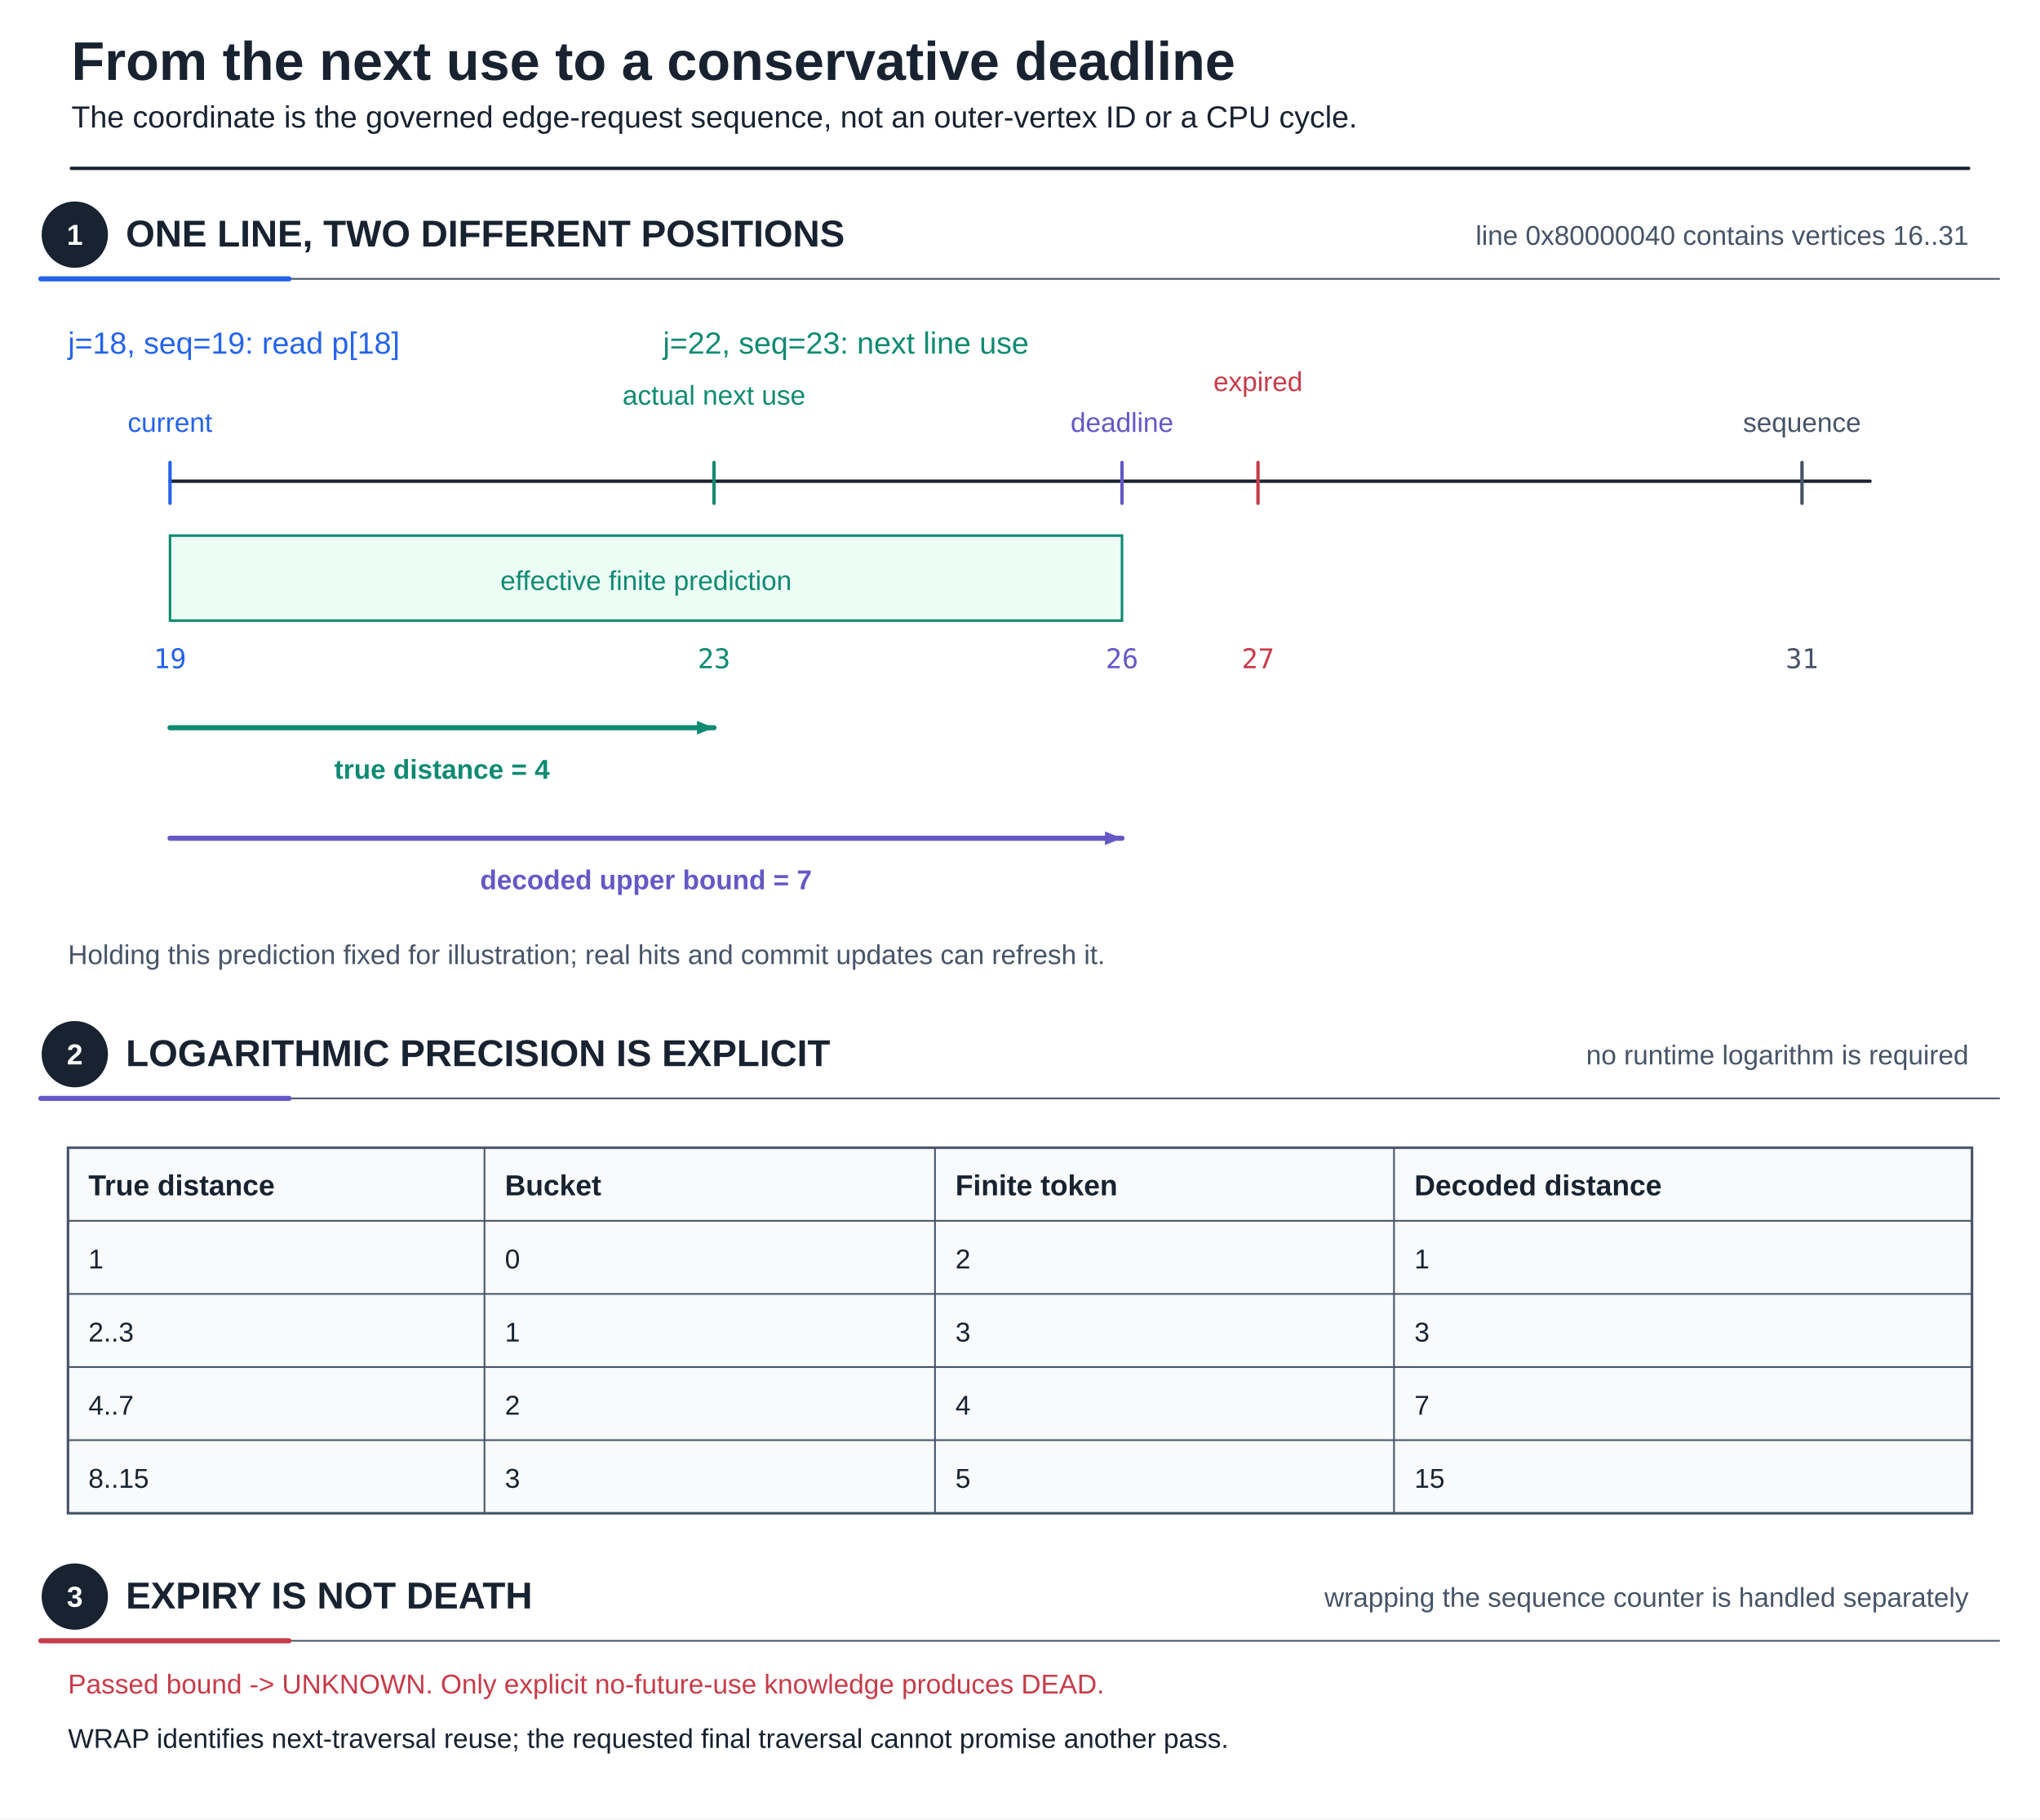
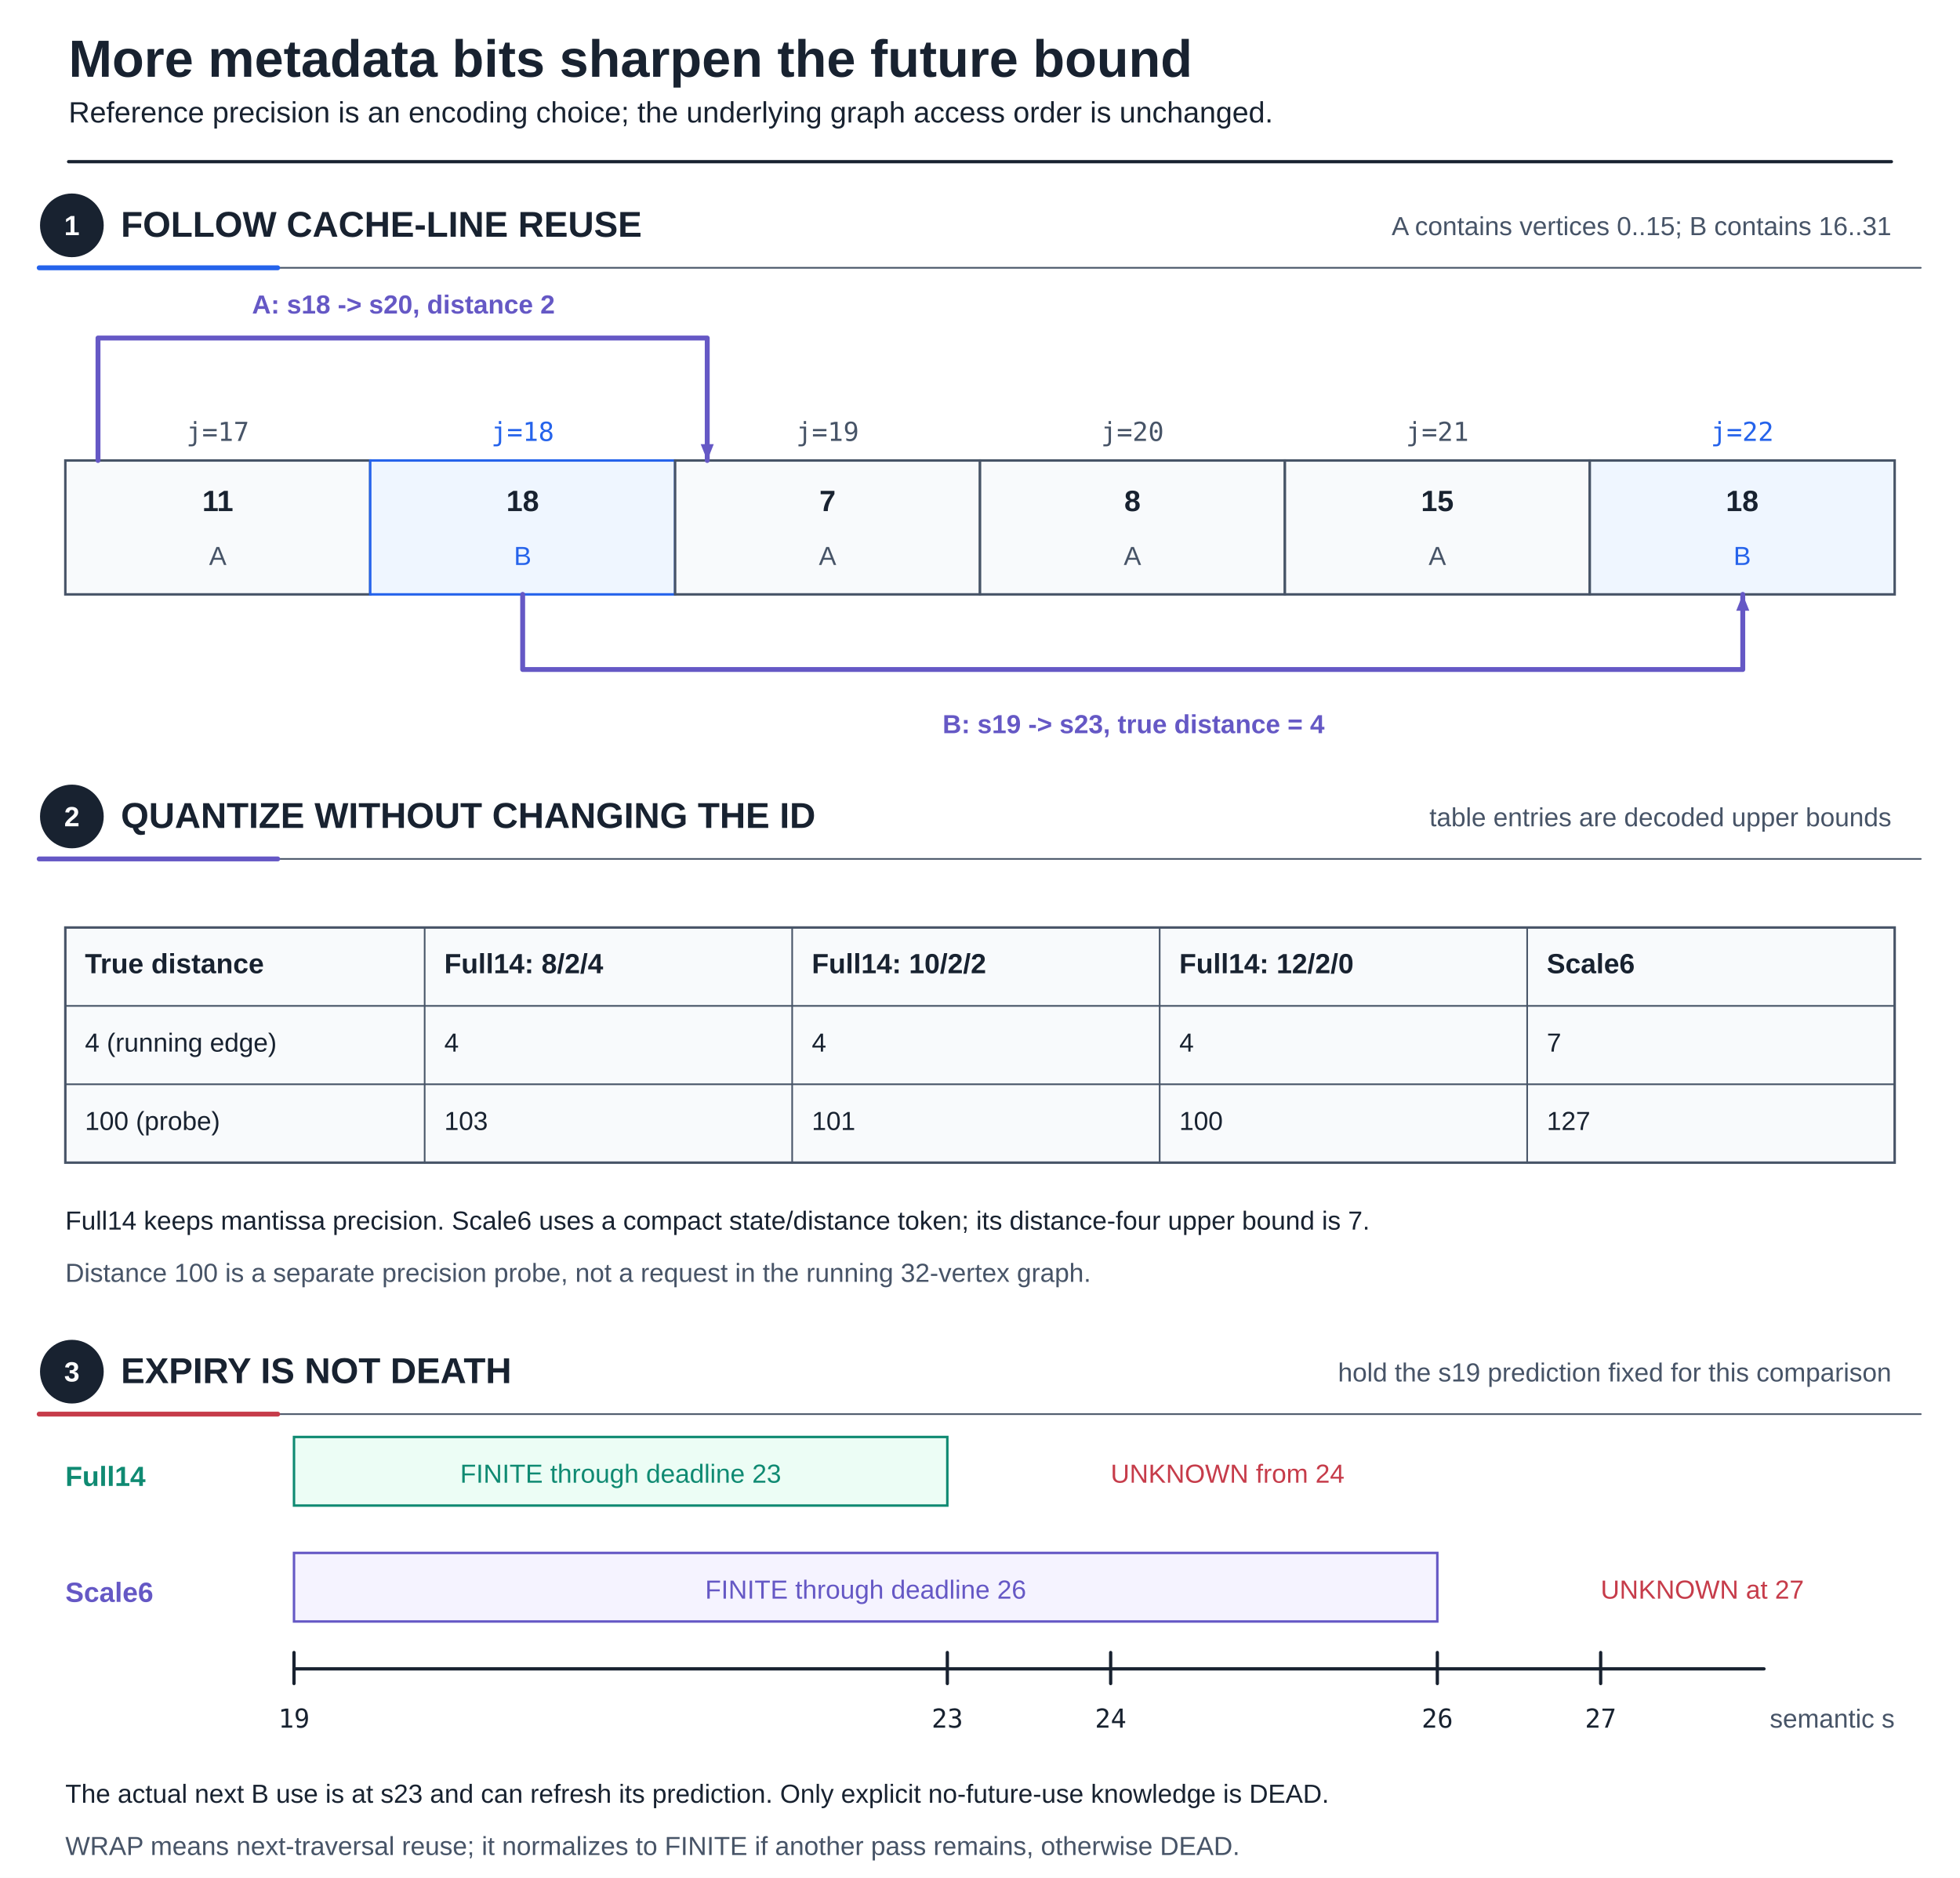
- <svg xmlns="http://www.w3.org/2000/svg" width="1200" height="1070" viewBox="0 0 1200 1070" role="img" aria-labelledby="title desc" fill="#182230" data-figure-schema="ecg-public/v1">
+ <svg xmlns="http://www.w3.org/2000/svg" width="1200" height="1150" viewBox="0 0 1200 1150" role="img" aria-labelledby="title desc" fill="#182230" data-figure-schema="ecg-public/v1">
  <defs>
    <marker id="arrow-blue" viewBox="0 0 10 8" markerWidth="11" markerHeight="8" refX="10" refY="4" orient="auto" markerUnits="userSpaceOnUse">
      <path d="M0 0 L10 4 L0 8 Z" fill="#2563EB" />
    </marker>
    <marker id="arrow-green" viewBox="0 0 10 8" markerWidth="11" markerHeight="8" refX="10" refY="4" orient="auto" markerUnits="userSpaceOnUse">
      <path d="M0 0 L10 4 L0 8 Z" fill="#0F8A72" />
    </marker>
    <marker id="arrow-amber" viewBox="0 0 10 8" markerWidth="11" markerHeight="8" refX="10" refY="4" orient="auto" markerUnits="userSpaceOnUse">
      <path d="M0 0 L10 4 L0 8 Z" fill="#C56A13" />
    </marker>
    <marker id="arrow-red" viewBox="0 0 10 8" markerWidth="11" markerHeight="8" refX="10" refY="4" orient="auto" markerUnits="userSpaceOnUse">
      <path d="M0 0 L10 4 L0 8 Z" fill="#C63C4A" />
    </marker>
    <marker id="arrow-purple" viewBox="0 0 10 8" markerWidth="11" markerHeight="8" refX="10" refY="4" orient="auto" markerUnits="userSpaceOnUse">
      <path d="M0 0 L10 4 L0 8 Z" fill="#6558C5" />
    </marker>
    <marker id="arrow-gray" viewBox="0 0 10 8" markerWidth="11" markerHeight="8" refX="10" refY="4" orient="auto" markerUnits="userSpaceOnUse">
      <path d="M0 0 L10 4 L0 8 Z" fill="#98A2B3" />
    </marker>
    <marker id="arrow-ink" viewBox="0 0 10 8" markerWidth="11" markerHeight="8" refX="10" refY="4" orient="auto" markerUnits="userSpaceOnUse">
      <path d="M0 0 L10 4 L0 8 Z" fill="#182230" />
    </marker>
    <style>
      :root { color-scheme: light dark; }
      @media (prefers-color-scheme: dark) {
        [fill="#FFFFFF"]{fill:#111827}[stroke="#FFFFFF"]{stroke:#111827}
        [fill="#F8FAFC"]{fill:#172033}[stroke="#F8FAFC"]{stroke:#172033}
        [fill="#EFF6FF"]{fill:#172554}[stroke="#EFF6FF"]{stroke:#172554}
        [fill="#ECFDF5"]{fill:#073B34}[stroke="#ECFDF5"]{stroke:#073B34}
        [fill="#FFF7ED"]{fill:#422A12}[stroke="#FFF7ED"]{stroke:#422A12}
        [fill="#FFF1F2"]{fill:#421B22}[stroke="#FFF1F2"]{stroke:#421B22}
        [fill="#F5F3FF"]{fill:#292349}[stroke="#F5F3FF"]{stroke:#292349}
        [fill="#182230"]{fill:#F8FAFC}[stroke="#182230"]{stroke:#F8FAFC}
        [fill="#475467"]{fill:#94A3B8}[stroke="#475467"]{stroke:#94A3B8}
        [fill="#98A2B3"]{fill:#A8B0BF}[stroke="#98A2B3"]{stroke:#A8B0BF}
        [fill="#2563EB"]{fill:#7FB0FF}[stroke="#2563EB"]{stroke:#7FB0FF}
        [fill="#0F8A72"]{fill:#5ED0B0}[stroke="#0F8A72"]{stroke:#5ED0B0}
        [fill="#C56A13"]{fill:#F0B36A}[stroke="#C56A13"]{stroke:#F0B36A}
        [fill="#6558C5"]{fill:#ADA4FF}[stroke="#6558C5"]{stroke:#ADA4FF}
        [fill="#C63C4A"]{fill:#F48B98}[stroke="#C63C4A"]{stroke:#F48B98}
      }
      .sans{font-family:"Liberation Sans","DejaVu Sans",Arial,sans-serif}
      .mono{font-family:"DejaVu Sans Mono","Liberation Mono",Consolas,monospace}
      .title{font-size:32px;font-weight:700}
      .subtitle{font-size:18px}
      .heading{font-size:22px;font-weight:700}
      .label{font-size:17px;font-weight:700}
      .body{font-size:16px}
</style>
  </defs>
-   <rect x="0" y="0" width="1200" height="1070" fill="#FFFFFF" />
-   <text x="42" y="47" text-anchor="start" class="sans title" fill="#182230" font-weight="700">From the next use to a conservative deadline</text>
-   <text x="42" y="75" text-anchor="start" class="sans subtitle" fill="#182230">The coordinate is the governed edge-request sequence, not an outer-vertex ID or a CPU cycle.</text>
+   <rect x="0" y="0" width="1200" height="1150" fill="#FFFFFF" />
+   <text x="42" y="47" text-anchor="start" class="sans title" fill="#182230" font-weight="700">More metadata bits sharpen the future bound</text>
+   <text x="42" y="75" text-anchor="start" class="sans subtitle" fill="#182230">Reference precision is an encoding choice; the underlying graph access order is unchanged.</text>
  <line x1="42" y1="99" x2="1158" y2="99" stroke="#182230" stroke-width="2" stroke-linecap="round" vector-effect="non-scaling-stroke" />
  <circle cx="44" cy="138" r="19" fill="#182230" stroke="#182230" stroke-width="1" />
  <text x="44" y="144" text-anchor="middle" class="sans label" fill="#FFFFFF" font-weight="700">1</text>
-   <text x="74" y="145" text-anchor="start" class="sans heading" fill="#182230" font-weight="700">ONE LINE, TWO DIFFERENT POSITIONS</text>
-   <text x="1158" y="144" text-anchor="end" class="sans body" fill="#475467">line 0x80000040 contains vertices 16..31</text>
+   <text x="74" y="145" text-anchor="start" class="sans heading" fill="#182230" font-weight="700">FOLLOW CACHE-LINE REUSE</text>
+   <text x="1158" y="144" text-anchor="end" class="sans body" fill="#475467">A contains vertices 0..15; B contains 16..31</text>
  <line x1="24" y1="164" x2="1176" y2="164" stroke="#475467" stroke-width="1" stroke-linecap="round" vector-effect="non-scaling-stroke" />
  <line x1="24" y1="164" x2="170" y2="164" stroke="#2563EB" stroke-width="3" stroke-linecap="round" vector-effect="non-scaling-stroke" />
-   <text x="40" y="208" text-anchor="start" class="sans subtitle" fill="#2563EB">j=18, seq=19: read p[18]</text>
-   <text x="390" y="208" text-anchor="start" class="sans subtitle" fill="#0F8A72">j=22, seq=23: next line use</text>
-   <rect x="100" y="315" width="560" height="50" rx="0" fill="#ECFDF5" stroke="#0F8A72" stroke-width="1.5" data-shape="rect" data-x="100" data-y="315" data-width="560" data-height="50" />
-   <text x="380" y="347" text-anchor="middle" class="sans body" fill="#0F8A72">effective finite prediction</text>
-   <line x1="100" y1="283" x2="1100" y2="283" stroke="#182230" stroke-width="2" stroke-linecap="round" vector-effect="non-scaling-stroke" />
-   <line x1="100" y1="272" x2="100" y2="296" stroke="#2563EB" stroke-width="2" stroke-linecap="round" vector-effect="non-scaling-stroke" />
-   <text x="100" y="254" text-anchor="middle" class="sans body" fill="#2563EB">current</text>
-   <text x="100" y="393" text-anchor="middle" class="mono body" fill="#2563EB">19</text>
-   <line x1="420" y1="272" x2="420" y2="296" stroke="#0F8A72" stroke-width="2" stroke-linecap="round" vector-effect="non-scaling-stroke" />
-   <text x="420" y="238" text-anchor="middle" class="sans body" fill="#0F8A72">actual next use</text>
-   <text x="420" y="393" text-anchor="middle" class="mono body" fill="#0F8A72">23</text>
-   <line x1="660" y1="272" x2="660" y2="296" stroke="#6558C5" stroke-width="2" stroke-linecap="round" vector-effect="non-scaling-stroke" />
-   <text x="660" y="254" text-anchor="middle" class="sans body" fill="#6558C5">deadline</text>
-   <text x="660" y="393" text-anchor="middle" class="mono body" fill="#6558C5">26</text>
-   <line x1="740" y1="272" x2="740" y2="296" stroke="#C63C4A" stroke-width="2" stroke-linecap="round" vector-effect="non-scaling-stroke" />
-   <text x="740" y="230" text-anchor="middle" class="sans body" fill="#C63C4A">expired</text>
-   <text x="740" y="393" text-anchor="middle" class="mono body" fill="#C63C4A">27</text>
-   <line x1="1060" y1="272" x2="1060" y2="296" stroke="#475467" stroke-width="2" stroke-linecap="round" vector-effect="non-scaling-stroke" />
-   <text x="1060" y="254" text-anchor="middle" class="sans body" fill="#475467">sequence</text>
-   <text x="1060" y="393" text-anchor="middle" class="mono body" fill="#475467">31</text>
-   <path d="M100 428 L420 428" fill="none" stroke="#0F8A72" stroke-width="3" stroke-linecap="round" stroke-linejoin="round" vector-effect="non-scaling-stroke" marker-end="url(#arrow-green)" data-flow-kind="dependency" data-flow-underlay="false" data-flow-label="true distance = 4" />
-   <rect x="177.48" y="441.00" width="165.04" height="22" rx="3" fill="#FFFFFF" fill-opacity="0.96" data-label-background="true" />
-   <text x="260" y="458" text-anchor="middle" class="sans body" fill="#0F8A72" font-weight="700">true distance = 4</text>
-   <path d="M100 493 L660 493" fill="none" stroke="#6558C5" stroke-width="3" stroke-linecap="round" stroke-linejoin="round" vector-effect="non-scaling-stroke" marker-end="url(#arrow-purple)" data-flow-kind="dependency" data-flow-underlay="false" data-flow-label="decoded upper bound = 7" />
-   <rect x="270.12" y="506.00" width="219.76" height="22" rx="3" fill="#FFFFFF" fill-opacity="0.96" data-label-background="true" />
-   <text x="380" y="523" text-anchor="middle" class="sans body" fill="#6558C5" font-weight="700">decoded upper bound = 7</text>
-   <text x="40" y="567" text-anchor="start" class="sans body" fill="#475467">Holding this prediction fixed for illustration; real hits and commit updates can refresh it.</text>
-   <circle cx="44" cy="620" r="19" fill="#182230" stroke="#182230" stroke-width="1" />
-   <text x="44" y="626" text-anchor="middle" class="sans label" fill="#FFFFFF" font-weight="700">2</text>
-   <text x="74" y="627" text-anchor="start" class="sans heading" fill="#182230" font-weight="700">LOGARITHMIC PRECISION IS EXPLICIT</text>
-   <text x="1158" y="626" text-anchor="end" class="sans body" fill="#475467">no runtime logarithm is required</text>
-   <line x1="24" y1="646" x2="1176" y2="646" stroke="#475467" stroke-width="1" stroke-linecap="round" vector-effect="non-scaling-stroke" />
-   <line x1="24" y1="646" x2="170" y2="646" stroke="#6558C5" stroke-width="3" stroke-linecap="round" vector-effect="non-scaling-stroke" />
-   <rect x="40" y="675" width="1120" height="215" rx="0" fill="#F8FAFC" stroke="#475467" stroke-width="1.5" data-shape="rect" data-x="40" data-y="675" data-width="1120" data-height="215" />
-   <line x1="40" y1="718.0" x2="1160" y2="718.0" stroke="#475467" stroke-width="1" stroke-linecap="round" vector-effect="non-scaling-stroke" />
-   <line x1="40" y1="761.0" x2="1160" y2="761.0" stroke="#475467" stroke-width="1" stroke-linecap="round" vector-effect="non-scaling-stroke" />
-   <line x1="40" y1="804.0" x2="1160" y2="804.0" stroke="#475467" stroke-width="1" stroke-linecap="round" vector-effect="non-scaling-stroke" />
-   <line x1="40" y1="847.0" x2="1160" y2="847.0" stroke="#475467" stroke-width="1" stroke-linecap="round" vector-effect="non-scaling-stroke" />
-   <text x="52" y="703" text-anchor="start" class="sans label" fill="#182230" font-weight="700">True distance</text>
-   <text x="52" y="746" text-anchor="start" class="sans body" fill="#182230">1</text>
-   <text x="52" y="789" text-anchor="start" class="sans body" fill="#182230">2..3</text>
-   <text x="52" y="832" text-anchor="start" class="sans body" fill="#182230">4..7</text>
-   <text x="52" y="875" text-anchor="start" class="sans body" fill="#182230">8..15</text>
-   <line x1="285" y1="675" x2="285" y2="890" stroke="#475467" stroke-width="1" stroke-linecap="round" vector-effect="non-scaling-stroke" />
-   <text x="297" y="703" text-anchor="start" class="sans label" fill="#182230" font-weight="700">Bucket</text>
-   <text x="297" y="746" text-anchor="start" class="sans body" fill="#182230">0</text>
-   <text x="297" y="789" text-anchor="start" class="sans body" fill="#182230">1</text>
-   <text x="297" y="832" text-anchor="start" class="sans body" fill="#182230">2</text>
-   <text x="297" y="875" text-anchor="start" class="sans body" fill="#182230">3</text>
-   <line x1="550" y1="675" x2="550" y2="890" stroke="#475467" stroke-width="1" stroke-linecap="round" vector-effect="non-scaling-stroke" />
-   <text x="562" y="703" text-anchor="start" class="sans label" fill="#182230" font-weight="700">Finite token</text>
-   <text x="562" y="746" text-anchor="start" class="sans body" fill="#182230">2</text>
-   <text x="562" y="789" text-anchor="start" class="sans body" fill="#182230">3</text>
-   <text x="562" y="832" text-anchor="start" class="sans body" fill="#182230">4</text>
-   <text x="562" y="875" text-anchor="start" class="sans body" fill="#182230">5</text>
-   <line x1="820" y1="675" x2="820" y2="890" stroke="#475467" stroke-width="1" stroke-linecap="round" vector-effect="non-scaling-stroke" />
-   <text x="832" y="703" text-anchor="start" class="sans label" fill="#182230" font-weight="700">Decoded distance</text>
-   <text x="832" y="746" text-anchor="start" class="sans body" fill="#182230">1</text>
-   <text x="832" y="789" text-anchor="start" class="sans body" fill="#182230">3</text>
-   <text x="832" y="832" text-anchor="start" class="sans body" fill="#182230">7</text>
-   <text x="832" y="875" text-anchor="start" class="sans body" fill="#182230">15</text>
-   <circle cx="44" cy="939" r="19" fill="#182230" stroke="#182230" stroke-width="1" />
-   <text x="44" y="945" text-anchor="middle" class="sans label" fill="#FFFFFF" font-weight="700">3</text>
-   <text x="74" y="946" text-anchor="start" class="sans heading" fill="#182230" font-weight="700">EXPIRY IS NOT DEATH</text>
-   <text x="1158" y="945" text-anchor="end" class="sans body" fill="#475467">wrapping the sequence counter is handled separately</text>
-   <line x1="24" y1="965" x2="1176" y2="965" stroke="#475467" stroke-width="1" stroke-linecap="round" vector-effect="non-scaling-stroke" />
-   <line x1="24" y1="965" x2="170" y2="965" stroke="#C63C4A" stroke-width="3" stroke-linecap="round" vector-effect="non-scaling-stroke" />
-   <text x="40" y="996" text-anchor="start" class="sans body" fill="#C63C4A">Passed bound -&gt; UNKNOWN. Only explicit no-future-use knowledge produces DEAD.</text>
-   <text x="40" y="1028" text-anchor="start" class="sans body" fill="#182230">WRAP identifies next-traversal reuse; the requested final traversal cannot promise another pass.</text>
+   <text x="133.333" y="270" text-anchor="middle" class="mono body" fill="#475467">j=17</text>
+   <rect x="40.0" y="282" width="186.667" height="82" rx="0" fill="#F8FAFC" stroke="#475467" stroke-width="1.5" data-shape="rect" data-x="40.0" data-y="282" data-width="186.66666666666666" data-height="82" />
+   <text x="133.333" y="313" text-anchor="middle" class="sans subtitle" fill="#182230" font-weight="700">11</text>
+   <text x="133.333" y="346" text-anchor="middle" class="sans body" fill="#475467">A</text>
+   <text x="320.0" y="270" text-anchor="middle" class="mono body" fill="#2563EB">j=18</text>
+   <rect x="226.667" y="282" width="186.667" height="82" rx="0" fill="#EFF6FF" stroke="#2563EB" stroke-width="1.5" data-shape="rect" data-x="226.66666666666666" data-y="282" data-width="186.66666666666666" data-height="82" />
+   <text x="320.0" y="313" text-anchor="middle" class="sans subtitle" fill="#182230" font-weight="700">18</text>
+   <text x="320.0" y="346" text-anchor="middle" class="sans body" fill="#2563EB">B</text>
+   <text x="506.667" y="270" text-anchor="middle" class="mono body" fill="#475467">j=19</text>
+   <rect x="413.333" y="282" width="186.667" height="82" rx="0" fill="#F8FAFC" stroke="#475467" stroke-width="1.5" data-shape="rect" data-x="413.3333333333333" data-y="282" data-width="186.66666666666666" data-height="82" />
+   <text x="506.667" y="313" text-anchor="middle" class="sans subtitle" fill="#182230" font-weight="700">7</text>
+   <text x="506.667" y="346" text-anchor="middle" class="sans body" fill="#475467">A</text>
+   <text x="693.333" y="270" text-anchor="middle" class="mono body" fill="#475467">j=20</text>
+   <rect x="600.0" y="282" width="186.667" height="82" rx="0" fill="#F8FAFC" stroke="#475467" stroke-width="1.5" data-shape="rect" data-x="600.0" data-y="282" data-width="186.66666666666666" data-height="82" />
+   <text x="693.333" y="313" text-anchor="middle" class="sans subtitle" fill="#182230" font-weight="700">8</text>
+   <text x="693.333" y="346" text-anchor="middle" class="sans body" fill="#475467">A</text>
+   <text x="880.0" y="270" text-anchor="middle" class="mono body" fill="#475467">j=21</text>
+   <rect x="786.667" y="282" width="186.667" height="82" rx="0" fill="#F8FAFC" stroke="#475467" stroke-width="1.5" data-shape="rect" data-x="786.6666666666666" data-y="282" data-width="186.66666666666666" data-height="82" />
+   <text x="880.0" y="313" text-anchor="middle" class="sans subtitle" fill="#182230" font-weight="700">15</text>
+   <text x="880.0" y="346" text-anchor="middle" class="sans body" fill="#475467">A</text>
+   <text x="1066.667" y="270" text-anchor="middle" class="mono body" fill="#2563EB">j=22</text>
+   <rect x="973.333" y="282" width="186.667" height="82" rx="0" fill="#EFF6FF" stroke="#475467" stroke-width="1.5" data-shape="rect" data-x="973.3333333333333" data-y="282" data-width="186.66666666666666" data-height="82" />
+   <text x="1066.667" y="313" text-anchor="middle" class="sans subtitle" fill="#182230" font-weight="700">18</text>
+   <text x="1066.667" y="346" text-anchor="middle" class="sans body" fill="#2563EB">B</text>
+   <path d="M60 282 L60 207 L433 207 L433 282" fill="none" stroke="#6558C5" stroke-width="3" stroke-linecap="round" stroke-linejoin="round" vector-effect="non-scaling-stroke" marker-end="url(#arrow-purple)" data-flow-kind="dependency" data-flow-underlay="false" data-flow-label="A: s18 -&gt; s20, distance 2" />
+   <rect x="128.00" y="175.00" width="238.00" height="22" rx="3" fill="#FFFFFF" fill-opacity="0.96" data-label-background="true" />
+   <text x="247" y="192" text-anchor="middle" class="sans body" fill="#6558C5" font-weight="700">A: s18 -&gt; s20, distance 2</text>
+   <path d="M320 364 L320 410 L1067 410 L1067 364" fill="none" stroke="#6558C5" stroke-width="3" stroke-linecap="round" stroke-linejoin="round" vector-effect="non-scaling-stroke" marker-end="url(#arrow-purple)" data-flow-kind="dependency" data-flow-underlay="false" data-flow-label="B: s19 -&gt; s23, true distance = 4" />
+   <rect x="543.08" y="432.00" width="301.84" height="22" rx="3" fill="#FFFFFF" fill-opacity="0.96" data-label-background="true" />
+   <text x="694" y="449" text-anchor="middle" class="sans body" fill="#6558C5" font-weight="700">B: s19 -&gt; s23, true distance = 4</text>
+   <circle cx="44" cy="500" r="19" fill="#182230" stroke="#182230" stroke-width="1" />
+   <text x="44" y="506" text-anchor="middle" class="sans label" fill="#FFFFFF" font-weight="700">2</text>
+   <text x="74" y="507" text-anchor="start" class="sans heading" fill="#182230" font-weight="700">QUANTIZE WITHOUT CHANGING THE ID</text>
+   <text x="1158" y="506" text-anchor="end" class="sans body" fill="#475467">table entries are decoded upper bounds</text>
+   <line x1="24" y1="526" x2="1176" y2="526" stroke="#475467" stroke-width="1" stroke-linecap="round" vector-effect="non-scaling-stroke" />
+   <line x1="24" y1="526" x2="170" y2="526" stroke="#6558C5" stroke-width="3" stroke-linecap="round" vector-effect="non-scaling-stroke" />
+   <rect x="40" y="568" width="1120" height="144" rx="0" fill="#F8FAFC" stroke="#475467" stroke-width="1.5" data-shape="rect" data-x="40" data-y="568" data-width="1120" data-height="144" />
+   <line x1="40" y1="616.0" x2="1160" y2="616.0" stroke="#475467" stroke-width="1" stroke-linecap="round" vector-effect="non-scaling-stroke" />
+   <line x1="40" y1="664.0" x2="1160" y2="664.0" stroke="#475467" stroke-width="1" stroke-linecap="round" vector-effect="non-scaling-stroke" />
+   <text x="52" y="596" text-anchor="start" class="sans label" fill="#182230" font-weight="700">True distance</text>
+   <text x="52" y="644" text-anchor="start" class="sans body" fill="#182230">4 (running edge)</text>
+   <text x="52" y="692" text-anchor="start" class="sans body" fill="#182230">100 (probe)</text>
+   <line x1="260" y1="568" x2="260" y2="712" stroke="#475467" stroke-width="1" stroke-linecap="round" vector-effect="non-scaling-stroke" />
+   <text x="272" y="596" text-anchor="start" class="sans label" fill="#182230" font-weight="700">Full14: 8/2/4</text>
+   <text x="272" y="644" text-anchor="start" class="sans body" fill="#182230">4</text>
+   <text x="272" y="692" text-anchor="start" class="sans body" fill="#182230">103</text>
+   <line x1="485" y1="568" x2="485" y2="712" stroke="#475467" stroke-width="1" stroke-linecap="round" vector-effect="non-scaling-stroke" />
+   <text x="497" y="596" text-anchor="start" class="sans label" fill="#182230" font-weight="700">Full14: 10/2/2</text>
+   <text x="497" y="644" text-anchor="start" class="sans body" fill="#182230">4</text>
+   <text x="497" y="692" text-anchor="start" class="sans body" fill="#182230">101</text>
+   <line x1="710" y1="568" x2="710" y2="712" stroke="#475467" stroke-width="1" stroke-linecap="round" vector-effect="non-scaling-stroke" />
+   <text x="722" y="596" text-anchor="start" class="sans label" fill="#182230" font-weight="700">Full14: 12/2/0</text>
+   <text x="722" y="644" text-anchor="start" class="sans body" fill="#182230">4</text>
+   <text x="722" y="692" text-anchor="start" class="sans body" fill="#182230">100</text>
+   <line x1="935" y1="568" x2="935" y2="712" stroke="#475467" stroke-width="1" stroke-linecap="round" vector-effect="non-scaling-stroke" />
+   <text x="947" y="596" text-anchor="start" class="sans label" fill="#182230" font-weight="700">Scale6</text>
+   <text x="947" y="644" text-anchor="start" class="sans body" fill="#182230">7</text>
+   <text x="947" y="692" text-anchor="start" class="sans body" fill="#182230">127</text>
+   <text x="40" y="753" text-anchor="start" class="sans body" fill="#182230">Full14 keeps mantissa precision. Scale6 uses a compact state/distance token; its distance-four upper bound is 7.</text>
+   <text x="40" y="785" text-anchor="start" class="sans body" fill="#475467">Distance 100 is a separate precision probe, not a request in the running 32-vertex graph.</text>
+   <circle cx="44" cy="840" r="19" fill="#182230" stroke="#182230" stroke-width="1" />
+   <text x="44" y="846" text-anchor="middle" class="sans label" fill="#FFFFFF" font-weight="700">3</text>
+   <text x="74" y="847" text-anchor="start" class="sans heading" fill="#182230" font-weight="700">EXPIRY IS NOT DEATH</text>
+   <text x="1158" y="846" text-anchor="end" class="sans body" fill="#475467">hold the s19 prediction fixed for this comparison</text>
+   <line x1="24" y1="866" x2="1176" y2="866" stroke="#475467" stroke-width="1" stroke-linecap="round" vector-effect="non-scaling-stroke" />
+   <line x1="24" y1="866" x2="170" y2="866" stroke="#C63C4A" stroke-width="3" stroke-linecap="round" vector-effect="non-scaling-stroke" />
+   <text x="40" y="910" text-anchor="start" class="sans label" fill="#0F8A72" font-weight="700">Full14</text>
+   <rect x="180" y="880" width="400" height="42" rx="0" fill="#ECFDF5" stroke="#0F8A72" stroke-width="1.5" data-shape="rect" data-x="180" data-y="880" data-width="400" data-height="42" />
+   <text x="380" y="908" text-anchor="middle" class="sans body" fill="#0F8A72">FINITE through deadline 23</text>
+   <text x="680" y="908" text-anchor="start" class="sans body" fill="#C63C4A">UNKNOWN from 24</text>
+   <text x="40" y="981" text-anchor="start" class="sans label" fill="#6558C5" font-weight="700">Scale6</text>
+   <rect x="180" y="951" width="700" height="42" rx="0" fill="#F5F3FF" stroke="#6558C5" stroke-width="1.5" data-shape="rect" data-x="180" data-y="951" data-width="700" data-height="42" />
+   <text x="530" y="979" text-anchor="middle" class="sans body" fill="#6558C5">FINITE through deadline 26</text>
+   <text x="980" y="979" text-anchor="start" class="sans body" fill="#C63C4A">UNKNOWN at 27</text>
+   <line x1="180" y1="1022" x2="1080" y2="1022" stroke="#182230" stroke-width="2" stroke-linecap="round" vector-effect="non-scaling-stroke" />
+   <line x1="180" y1="1012" x2="180" y2="1031" stroke="#182230" stroke-width="2" stroke-linecap="round" vector-effect="non-scaling-stroke" />
+   <text x="180" y="1058" text-anchor="middle" class="mono body" fill="#182230">19</text>
+   <line x1="580" y1="1012" x2="580" y2="1031" stroke="#182230" stroke-width="2" stroke-linecap="round" vector-effect="non-scaling-stroke" />
+   <text x="580" y="1058" text-anchor="middle" class="mono body" fill="#182230">23</text>
+   <line x1="680" y1="1012" x2="680" y2="1031" stroke="#182230" stroke-width="2" stroke-linecap="round" vector-effect="non-scaling-stroke" />
+   <text x="680" y="1058" text-anchor="middle" class="mono body" fill="#182230">24</text>
+   <line x1="880" y1="1012" x2="880" y2="1031" stroke="#182230" stroke-width="2" stroke-linecap="round" vector-effect="non-scaling-stroke" />
+   <text x="880" y="1058" text-anchor="middle" class="mono body" fill="#182230">26</text>
+   <line x1="980" y1="1012" x2="980" y2="1031" stroke="#182230" stroke-width="2" stroke-linecap="round" vector-effect="non-scaling-stroke" />
+   <text x="980" y="1058" text-anchor="middle" class="mono body" fill="#182230">27</text>
+   <text x="1160" y="1058" text-anchor="end" class="sans body" fill="#475467">semantic s</text>
+   <text x="40" y="1104" text-anchor="start" class="sans body" fill="#182230">The actual next B use is at s23 and can refresh its prediction. Only explicit no-future-use knowledge is DEAD.</text>
+   <text x="40" y="1136" text-anchor="start" class="sans body" fill="#475467">WRAP means next-traversal reuse; it normalizes to FINITE if another pass remains, otherwise DEAD.</text>
</svg>
